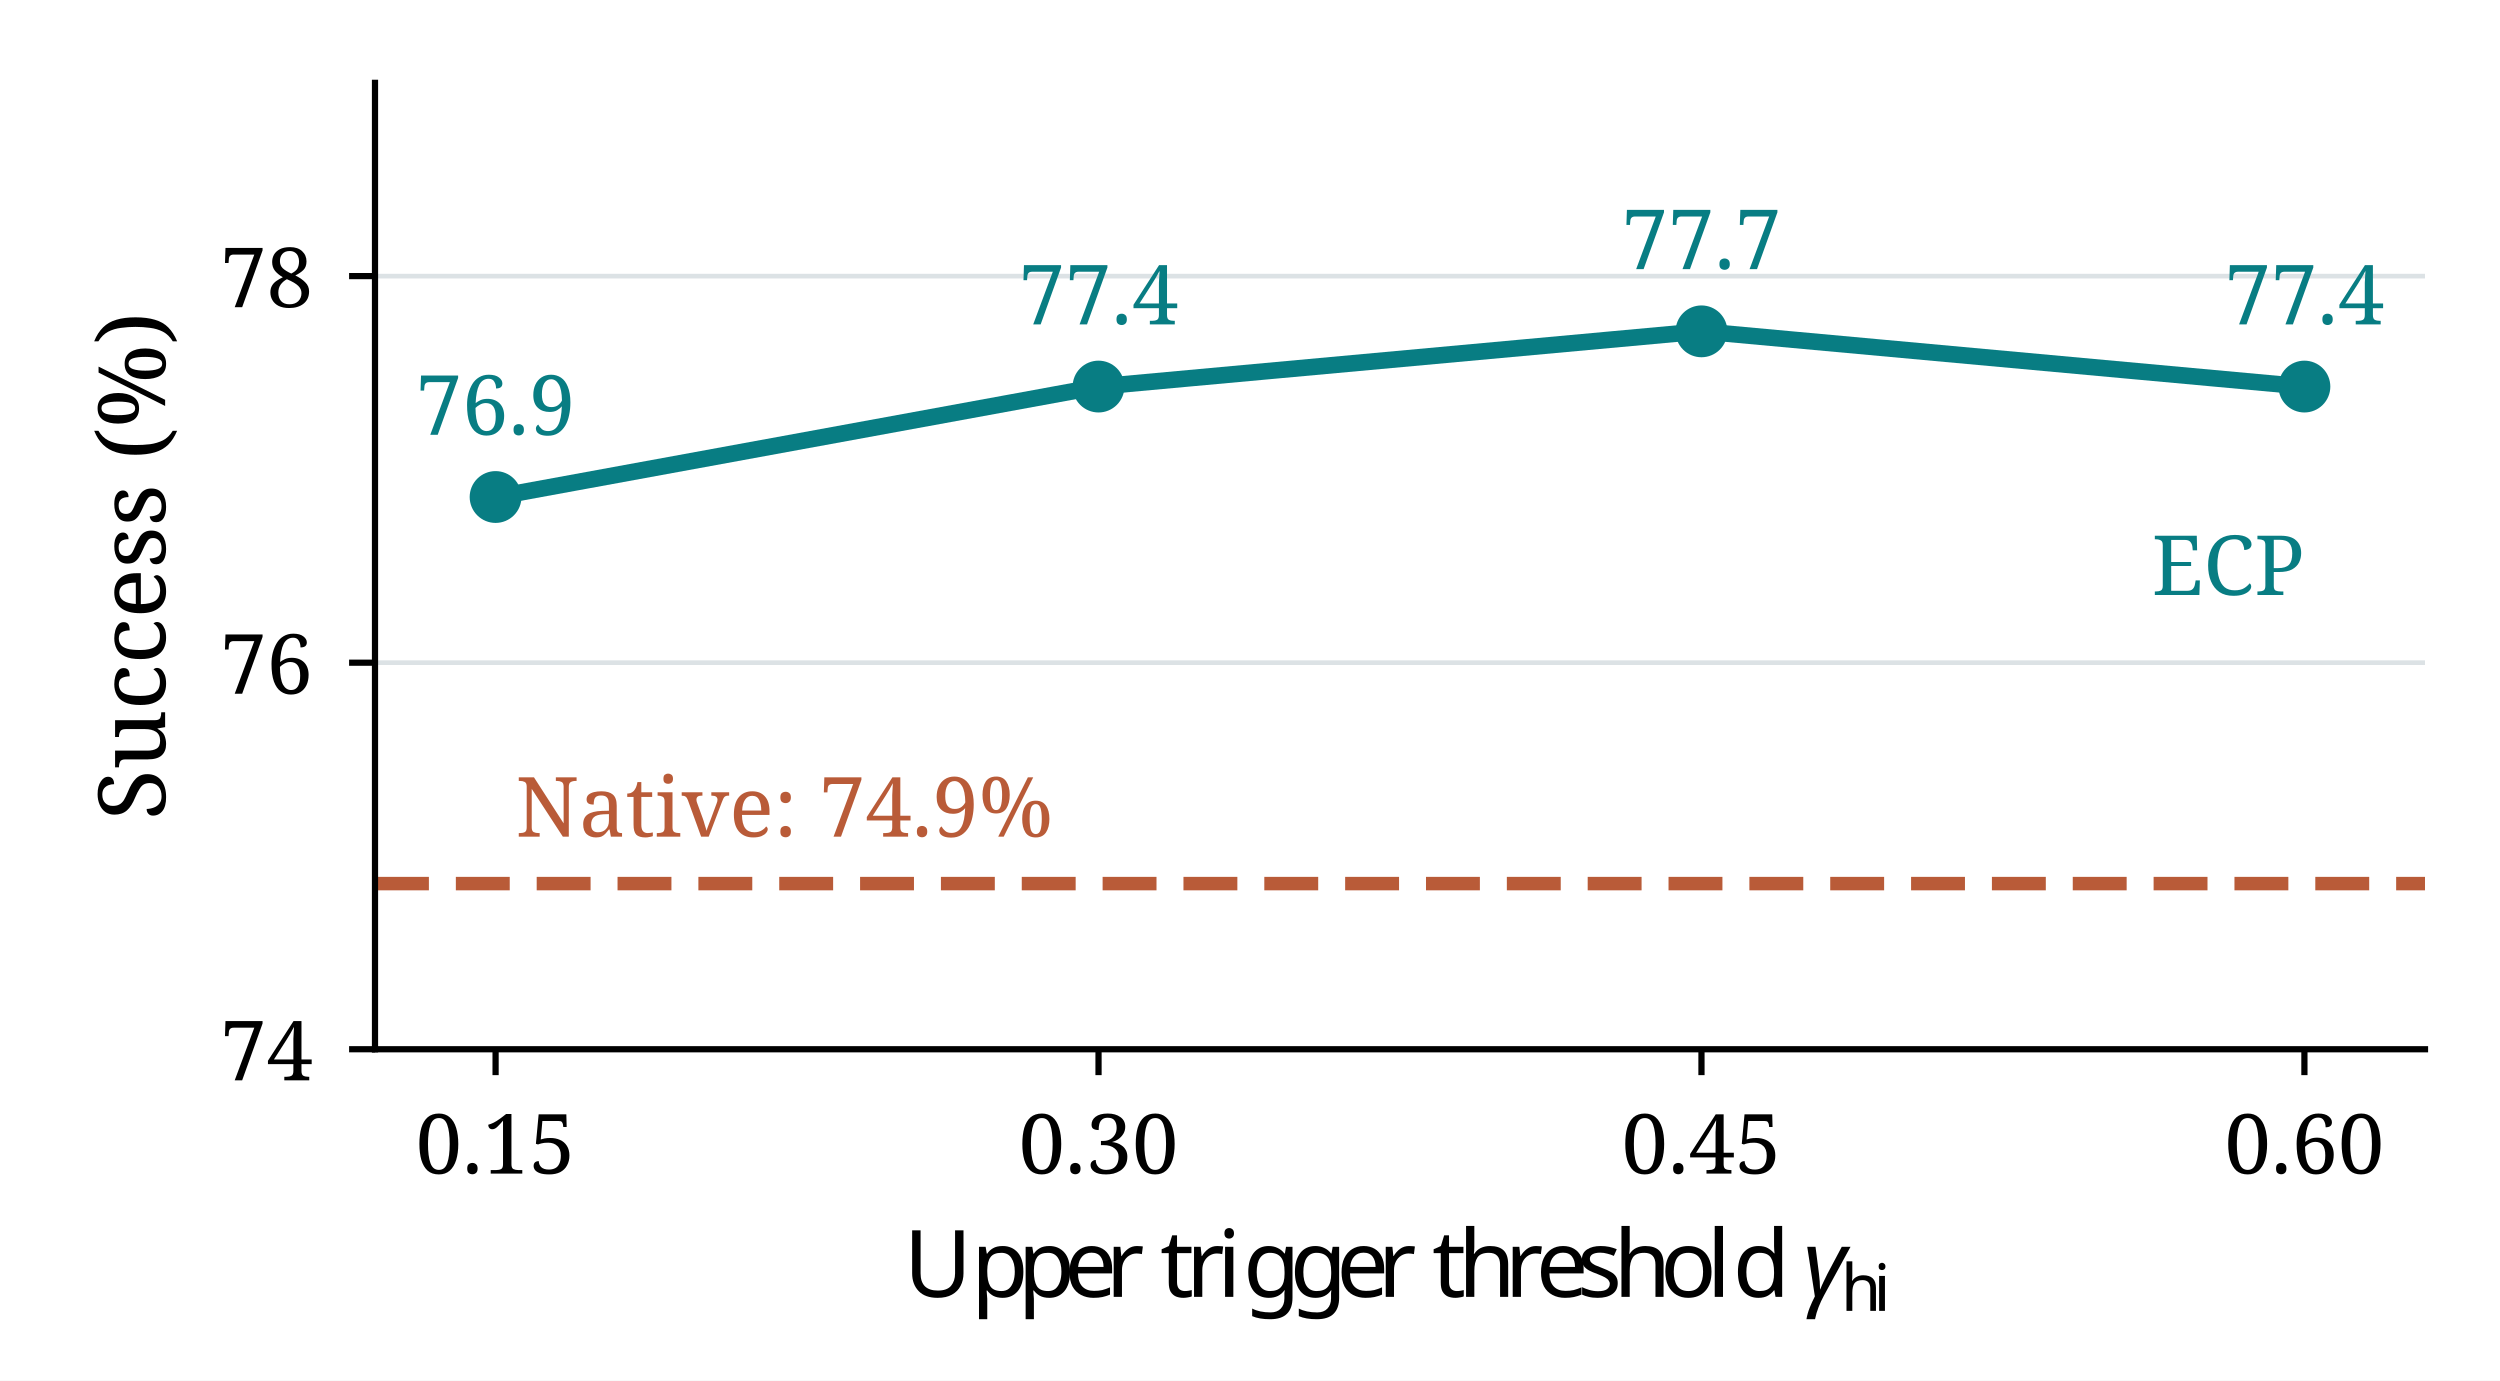
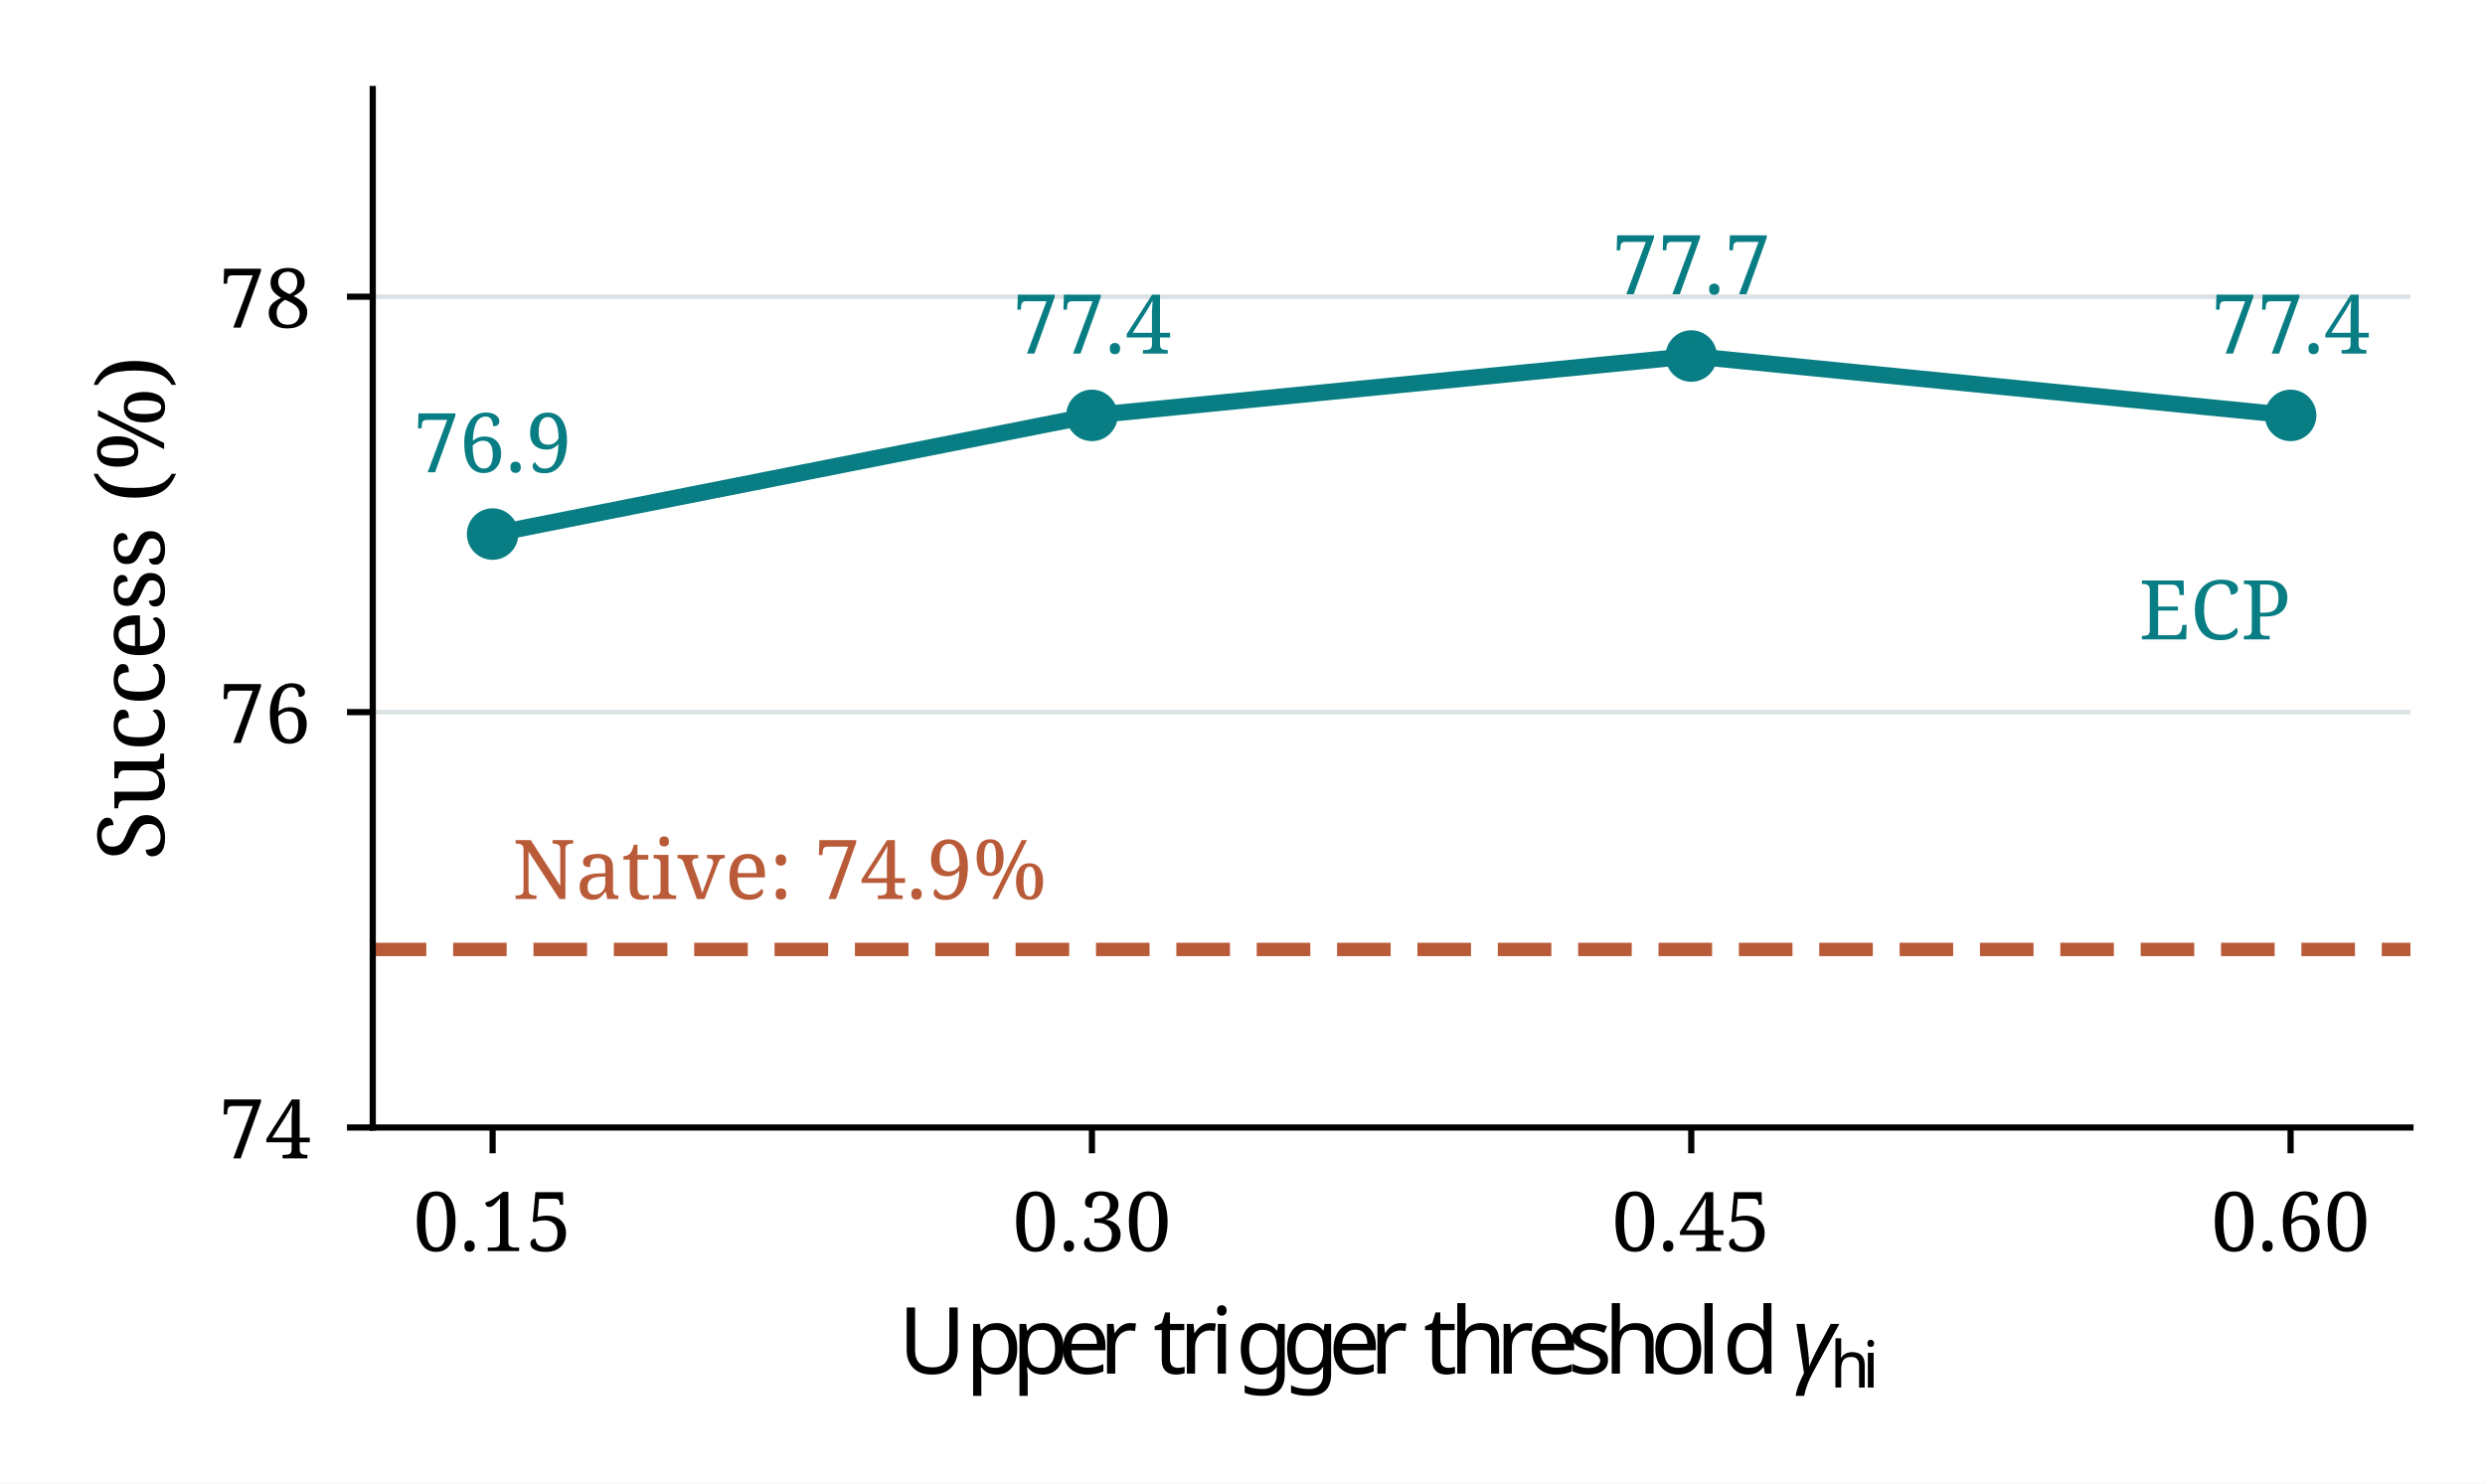
- <svg xmlns="http://www.w3.org/2000/svg" xmlns:xlink="http://www.w3.org/1999/xlink" width="241.2pt" height="133.2pt" viewBox="0 0 241.2 133.2" version="1.1">
+ <svg xmlns="http://www.w3.org/2000/svg" xmlns:xlink="http://www.w3.org/1999/xlink" width="241.2pt" height="144pt" viewBox="0 0 241.2 144" version="1.1">
  <defs>
    <style type="text/css">*{stroke-linejoin: round; stroke-linecap: butt}</style>
  </defs>
  <g id="figure_1">
    <g id="patch_1">
-       <path d="M 0 133.2 L 241.2 133.2 L 241.2 0 L 0 0 z " style="fill: #ffffff" />
+       <path d="M 0 144 L 241.2 144 L 241.2 0 L 0 0 z " style="fill: #ffffff" />
    </g>
    <g id="axes_1">
      <g id="patch_2">
-         <path d="M 36.18 101.232 L 233.964 101.232 L 233.964 7.992 L 36.18 7.992 z " style="fill: #ffffff" />
+         <path d="M 36.18 109.44 L 233.964 109.44 L 233.964 8.64 L 36.18 8.64 z " style="fill: #ffffff" />
      </g>
      <g id="matplotlib.axis_1">
        <g id="xtick_1">
          <g id="line2d_1">
            <defs>
-               <path id="meb368f6091" d="M 0 0 L 0 2.5 " style="stroke: #000000; stroke-width: 0.6" />
+               <path id="m7b5d808251" d="M 0 0 L 0 2.5 " style="stroke: #000000; stroke-width: 0.6" />
            </defs>
            <g>
-               <use xlink:href="#meb368f6091" x="47.814" y="101.232" style="stroke: #000000; stroke-width: 0.6" />
+               <use xlink:href="#m7b5d808251" x="47.814" y="109.44" style="stroke: #000000; stroke-width: 0.6" />
            </g>
          </g>
          <g id="text_1">
-             <text style="font-size: 8px; font-family: 'STIXGeneral', serif; text-anchor: middle" x="47.814" y="113.232" transform="rotate(-0 47.81435 113.232)">0.15</text>
+             <text style="font-size: 8px; font-family: 'STIXGeneral', serif; text-anchor: middle" x="47.814" y="121.44" transform="rotate(-0 47.81435 121.44)">0.15</text>
          </g>
        </g>
        <g id="xtick_2">
          <g id="line2d_2">
            <g>
-               <use xlink:href="#meb368f6091" x="105.986" y="101.232" style="stroke: #000000; stroke-width: 0.6" />
+               <use xlink:href="#m7b5d808251" x="105.986" y="109.44" style="stroke: #000000; stroke-width: 0.6" />
            </g>
          </g>
          <g id="text_2">
-             <text style="font-size: 8px; font-family: 'STIXGeneral', serif; text-anchor: middle" x="105.986" y="113.232" transform="rotate(-0 105.9861 113.232)">0.30</text>
+             <text style="font-size: 8px; font-family: 'STIXGeneral', serif; text-anchor: middle" x="105.986" y="121.44" transform="rotate(-0 105.9861 121.44)">0.30</text>
          </g>
        </g>
        <g id="xtick_3">
          <g id="line2d_3">
            <g>
-               <use xlink:href="#meb368f6091" x="164.158" y="101.232" style="stroke: #000000; stroke-width: 0.6" />
+               <use xlink:href="#m7b5d808251" x="164.158" y="109.44" style="stroke: #000000; stroke-width: 0.6" />
            </g>
          </g>
          <g id="text_3">
-             <text style="font-size: 8px; font-family: 'STIXGeneral', serif; text-anchor: middle" x="164.158" y="113.232" transform="rotate(-0 164.1579 113.232)">0.45</text>
+             <text style="font-size: 8px; font-family: 'STIXGeneral', serif; text-anchor: middle" x="164.158" y="121.44" transform="rotate(-0 164.1579 121.44)">0.45</text>
          </g>
        </g>
        <g id="xtick_4">
          <g id="line2d_4">
            <g>
-               <use xlink:href="#meb368f6091" x="222.33" y="101.232" style="stroke: #000000; stroke-width: 0.6" />
+               <use xlink:href="#m7b5d808251" x="222.33" y="109.44" style="stroke: #000000; stroke-width: 0.6" />
            </g>
          </g>
          <g id="text_4">
-             <text style="font-size: 8px; font-family: 'STIXGeneral', serif; text-anchor: middle" x="222.33" y="113.232" transform="rotate(-0 222.3296 113.232)">0.60</text>
+             <text style="font-size: 8px; font-family: 'STIXGeneral', serif; text-anchor: middle" x="222.33" y="121.44" transform="rotate(-0 222.3296 121.44)">0.60</text>
          </g>
        </g>
        <g id="text_5">
-           <g transform="translate(87.192 125.982)">
+           <g transform="translate(87.192 134.19)">
            <text>
              <tspan x="0" y="-0.859" style="font-size: 9px; font-family: 'STIXGeneral'">U</tspan>
              <tspan x="6.498" y="-0.859" style="font-size: 9px; font-family: 'STIXGeneral'">p</tspan>
              <tspan x="10.998" y="-0.859" style="font-size: 9px; font-family: 'STIXGeneral'">p</tspan>
              <tspan x="15.498" y="-0.859" style="font-size: 9px; font-family: 'STIXGeneral'">e</tspan>
              <tspan x="19.494" y="-0.859" style="font-size: 9px; font-family: 'STIXGeneral'">r</tspan>
              <tspan x="22.491" y="-0.859" style="font-size: 9px; font-family: 'STIXGeneral'"> </tspan>
              <tspan x="24.741" y="-0.859" style="font-size: 9px; font-family: 'STIXGeneral'">t</tspan>
              <tspan x="27.243" y="-0.859" style="font-size: 9px; font-family: 'STIXGeneral'">r</tspan>
              <tspan x="30.24" y="-0.859" style="font-size: 9px; font-family: 'STIXGeneral'">i</tspan>
              <tspan x="32.742" y="-0.859" style="font-size: 9px; font-family: 'STIXGeneral'">g</tspan>
              <tspan x="37.242" y="-0.859" style="font-size: 9px; font-family: 'STIXGeneral'">g</tspan>
              <tspan x="41.742" y="-0.859" style="font-size: 9px; font-family: 'STIXGeneral'">e</tspan>
              <tspan x="45.738" y="-0.859" style="font-size: 9px; font-family: 'STIXGeneral'">r</tspan>
              <tspan x="48.735" y="-0.859" style="font-size: 9px; font-family: 'STIXGeneral'"> </tspan>
              <tspan x="50.985" y="-0.859" style="font-size: 9px; font-family: 'STIXGeneral'">t</tspan>
              <tspan x="53.487" y="-0.859" style="font-size: 9px; font-family: 'STIXGeneral'">h</tspan>
              <tspan x="57.987" y="-0.859" style="font-size: 9px; font-family: 'STIXGeneral'">r</tspan>
              <tspan x="60.984" y="-0.859" style="font-size: 9px; font-family: 'STIXGeneral'">e</tspan>
              <tspan x="64.98" y="-0.859" style="font-size: 9px; font-family: 'STIXGeneral'">s</tspan>
              <tspan x="68.481" y="-0.859" style="font-size: 9px; font-family: 'STIXGeneral'">h</tspan>
              <tspan x="72.982" y="-0.859" style="font-size: 9px; font-family: 'STIXGeneral'">o</tspan>
              <tspan x="77.482" y="-0.859" style="font-size: 9px; font-family: 'STIXGeneral'">l</tspan>
              <tspan x="79.984" y="-0.859" style="font-size: 9px; font-family: 'STIXGeneral'">d</tspan>
              <tspan x="84.484" y="-0.859" style="font-size: 9px; font-family: 'STIXGeneral'"> </tspan>
              <tspan x="86.734" y="-0.859" style="font-style: italic; font-size: 9px; font-family: 'STIXGeneral'">γ</tspan>
              <tspan x="90.424" y="0.491" style="font-size: 6.3px; font-family: 'STIXGeneral'">h</tspan>
              <tspan x="93.574" y="0.491" style="font-size: 6.3px; font-family: 'STIXGeneral'">i</tspan>
            </text>
          </g>
        </g>
      </g>
      <g id="matplotlib.axis_2">
        <g id="ytick_1">
          <g id="line2d_5">
-             <path d="M 36.18 101.232 L 233.964 101.232 " clip-path="url(#p13399871d6)" style="fill: none; stroke: #dce2e5; stroke-width: 0.45; stroke-linecap: square" />
+             <path d="M 36.18 109.44 L 233.964 109.44 " clip-path="url(#pab50dd7b92)" style="fill: none; stroke: #dce2e5; stroke-width: 0.45; stroke-linecap: square" />
          </g>
          <g id="line2d_6">
            <defs>
-               <path id="m4127e4781d" d="M 0 0 L -2.5 0 " style="stroke: #000000; stroke-width: 0.6" />
+               <path id="me70d24eab9" d="M 0 0 L -2.5 0 " style="stroke: #000000; stroke-width: 0.6" />
            </defs>
            <g>
-               <use xlink:href="#m4127e4781d" x="36.18" y="101.232" style="stroke: #000000; stroke-width: 0.6" />
+               <use xlink:href="#me70d24eab9" x="36.18" y="109.44" style="stroke: #000000; stroke-width: 0.6" />
            </g>
          </g>
          <g id="text_6">
-             <text style="font-size: 8px; font-family: 'STIXGeneral', serif; text-anchor: end" x="30.18" y="104.232" transform="rotate(-0 30.18 104.232)">74</text>
+             <text style="font-size: 8px; font-family: 'STIXGeneral', serif; text-anchor: end" x="30.18" y="112.44" transform="rotate(-0 30.18 112.44)">74</text>
          </g>
        </g>
        <g id="ytick_2">
          <g id="line2d_7">
-             <path d="M 36.18 63.936 L 233.964 63.936 " clip-path="url(#p13399871d6)" style="fill: none; stroke: #dce2e5; stroke-width: 0.45; stroke-linecap: square" />
+             <path d="M 36.18 69.12 L 233.964 69.12 " clip-path="url(#pab50dd7b92)" style="fill: none; stroke: #dce2e5; stroke-width: 0.45; stroke-linecap: square" />
          </g>
          <g id="line2d_8">
            <g>
-               <use xlink:href="#m4127e4781d" x="36.18" y="63.936" style="stroke: #000000; stroke-width: 0.6" />
+               <use xlink:href="#me70d24eab9" x="36.18" y="69.12" style="stroke: #000000; stroke-width: 0.6" />
            </g>
          </g>
          <g id="text_7">
-             <text style="font-size: 8px; font-family: 'STIXGeneral', serif; text-anchor: end" x="30.18" y="66.936" transform="rotate(-0 30.18 66.936)">76</text>
+             <text style="font-size: 8px; font-family: 'STIXGeneral', serif; text-anchor: end" x="30.18" y="72.12" transform="rotate(-0 30.18 72.12)">76</text>
          </g>
        </g>
        <g id="ytick_3">
          <g id="line2d_9">
-             <path d="M 36.18 26.64 L 233.964 26.64 " clip-path="url(#p13399871d6)" style="fill: none; stroke: #dce2e5; stroke-width: 0.45; stroke-linecap: square" />
+             <path d="M 36.18 28.8 L 233.964 28.8 " clip-path="url(#pab50dd7b92)" style="fill: none; stroke: #dce2e5; stroke-width: 0.45; stroke-linecap: square" />
          </g>
          <g id="line2d_10">
            <g>
-               <use xlink:href="#m4127e4781d" x="36.18" y="26.64" style="stroke: #000000; stroke-width: 0.6" />
+               <use xlink:href="#me70d24eab9" x="36.18" y="28.8" style="stroke: #000000; stroke-width: 0.6" />
            </g>
          </g>
          <g id="text_8">
-             <text style="font-size: 8px; font-family: 'STIXGeneral', serif; text-anchor: end" x="30.18" y="29.64" transform="rotate(-0 30.18 29.64)">78</text>
+             <text style="font-size: 8px; font-family: 'STIXGeneral', serif; text-anchor: end" x="30.18" y="31.8" transform="rotate(-0 30.18 31.8)">78</text>
          </g>
        </g>
        <g id="text_9">
-           <text style="font-size: 9px; font-family: 'STIXGeneral', serif; text-anchor: middle" x="15.93" y="54.612" transform="rotate(-90 15.93 54.612)">Success (%)</text>
+           <text style="font-size: 9px; font-family: 'STIXGeneral', serif; text-anchor: middle" x="15.93" y="59.04" transform="rotate(-90 15.93 59.04)">Success (%)</text>
        </g>
      </g>
      <g id="line2d_11">
-         <path d="M 36.18 85.248 L 233.964 85.248 " clip-path="url(#p13399871d6)" style="fill: none; stroke-dasharray: 5.2,2.6; stroke-dashoffset: 0; stroke: #b95b38; stroke-width: 1.3" />
+         <path d="M 36.18 92.16 L 233.964 92.16 " clip-path="url(#pab50dd7b92)" style="fill: none; stroke-dasharray: 5.2,2.6; stroke-dashoffset: 0; stroke: #b95b38; stroke-width: 1.3" />
      </g>
      <g id="patch_3">
-         <path d="M 36.18 101.232 L 36.18 7.992 " style="fill: none; stroke: #000000; stroke-width: 0.6; stroke-linejoin: miter; stroke-linecap: square" />
+         <path d="M 36.18 109.44 L 36.18 8.64 " style="fill: none; stroke: #000000; stroke-width: 0.6; stroke-linejoin: miter; stroke-linecap: square" />
      </g>
      <g id="patch_4">
-         <path d="M 36.18 101.232 L 233.964 101.232 " style="fill: none; stroke: #000000; stroke-width: 0.6; stroke-linejoin: miter; stroke-linecap: square" />
+         <path d="M 36.18 109.44 L 233.964 109.44 " style="fill: none; stroke: #000000; stroke-width: 0.6; stroke-linejoin: miter; stroke-linecap: square" />
      </g>
      <g id="line2d_12">
-         <path d="M 47.814 47.952 L 105.986 37.296 L 164.158 31.968 L 222.33 37.296 " clip-path="url(#p13399871d6)" style="fill: none; stroke: #087d83; stroke-width: 1.6; stroke-linecap: square" />
+         <path d="M 47.814 51.84 L 105.986 40.32 L 164.158 34.56 L 222.33 40.32 " clip-path="url(#pab50dd7b92)" style="fill: none; stroke: #087d83; stroke-width: 1.6; stroke-linecap: square" />
        <defs>
-           <path id="mf684d9f0f5" d="M 0 2 C 0.53 2 1.039 1.789 1.414 1.414 C 1.789 1.039 2 0.53 2 0 C 2 -0.53 1.789 -1.039 1.414 -1.414 C 1.039 -1.789 0.53 -2 0 -2 C -0.53 -2 -1.039 -1.789 -1.414 -1.414 C -1.789 -1.039 -2 -0.53 -2 0 C -2 0.53 -1.789 1.039 -1.414 1.414 C -1.039 1.789 -0.53 2 0 2 z " style="stroke: #087d83" />
+           <path id="m673b54b473" d="M 0 2 C 0.53 2 1.039 1.789 1.414 1.414 C 1.789 1.039 2 0.53 2 0 C 2 -0.53 1.789 -1.039 1.414 -1.414 C 1.039 -1.789 0.53 -2 0 -2 C -0.53 -2 -1.039 -1.789 -1.414 -1.414 C -1.789 -1.039 -2 -0.53 -2 0 C -2 0.53 -1.789 1.039 -1.414 1.414 C -1.039 1.789 -0.53 2 0 2 z " style="stroke: #087d83" />
        </defs>
-         <g clip-path="url(#p13399871d6)">
-           <use xlink:href="#mf684d9f0f5" x="47.814" y="47.952" style="fill: #087d83; stroke: #087d83" />
-           <use xlink:href="#mf684d9f0f5" x="105.986" y="37.296" style="fill: #087d83; stroke: #087d83" />
-           <use xlink:href="#mf684d9f0f5" x="164.158" y="31.968" style="fill: #087d83; stroke: #087d83" />
-           <use xlink:href="#mf684d9f0f5" x="222.33" y="37.296" style="fill: #087d83; stroke: #087d83" />
+         <g clip-path="url(#pab50dd7b92)">
+           <use xlink:href="#m673b54b473" x="47.814" y="51.84" style="fill: #087d83; stroke: #087d83" />
+           <use xlink:href="#m673b54b473" x="105.986" y="40.32" style="fill: #087d83; stroke: #087d83" />
+           <use xlink:href="#m673b54b473" x="164.158" y="34.56" style="fill: #087d83; stroke: #087d83" />
+           <use xlink:href="#m673b54b473" x="222.33" y="40.32" style="fill: #087d83; stroke: #087d83" />
        </g>
      </g>
      <g id="text_10">
-         <text style="font-size: 8px; font-family: 'STIXGeneral', serif; text-anchor: middle; fill: #087d83" x="47.814" y="41.952" transform="rotate(-0 47.81435 41.952)">76.9</text>
+         <text style="font-size: 8px; font-family: 'STIXGeneral', serif; text-anchor: middle; fill: #087d83" x="47.814" y="45.84" transform="rotate(-0 47.81435 45.84)">76.9</text>
      </g>
      <g id="text_11">
-         <text style="font-size: 8px; font-family: 'STIXGeneral', serif; text-anchor: middle; fill: #087d83" x="105.986" y="31.296" transform="rotate(-0 105.9861 31.296)">77.4</text>
+         <text style="font-size: 8px; font-family: 'STIXGeneral', serif; text-anchor: middle; fill: #087d83" x="105.986" y="34.32" transform="rotate(-0 105.9861 34.32)">77.4</text>
      </g>
      <g id="text_12">
-         <text style="font-size: 8px; font-family: 'STIXGeneral', serif; text-anchor: middle; fill: #087d83" x="164.158" y="25.968" transform="rotate(-0 164.1579 25.968)">77.7</text>
+         <text style="font-size: 8px; font-family: 'STIXGeneral', serif; text-anchor: middle; fill: #087d83" x="164.158" y="28.56" transform="rotate(-0 164.1579 28.56)">77.7</text>
      </g>
      <g id="text_13">
-         <text style="font-size: 8px; font-family: 'STIXGeneral', serif; text-anchor: middle; fill: #087d83" x="222.33" y="31.296" transform="rotate(-0 222.3296 31.296)">77.4</text>
+         <text style="font-size: 8px; font-family: 'STIXGeneral', serif; text-anchor: middle; fill: #087d83" x="222.33" y="34.32" transform="rotate(-0 222.3296 34.32)">77.4</text>
      </g>
      <g id="text_14">
-         <text style="font-size: 8px; font-family: 'STIXGeneral', serif; text-anchor: start; fill: #b95b38" x="49.753" y="80.719" transform="rotate(-0 49.75341 80.7192)">Native: 74.9%</text>
+         <text style="font-size: 8px; font-family: 'STIXGeneral', serif; text-anchor: start; fill: #b95b38" x="49.753" y="87.264" transform="rotate(-0 49.75341 87.264)">Native: 74.9%</text>
      </g>
      <g id="text_15">
-         <text style="font-size: 8px; font-family: 'STIXGeneral', serif; text-anchor: end; fill: #087d83" x="222.33" y="57.409" transform="rotate(-0 222.3296 57.4092)">ECP</text>
+         <text style="font-size: 8px; font-family: 'STIXGeneral', serif; text-anchor: end; fill: #087d83" x="222.33" y="62.064" transform="rotate(-0 222.3296 62.064)">ECP</text>
      </g>
    </g>
  </g>
  <defs>
-     <clipPath id="p13399871d6">
-       <rect x="36.18" y="7.992" width="197.784" height="93.24" />
+     <clipPath id="pab50dd7b92">
+       <rect x="36.18" y="8.64" width="197.784" height="100.8" />
    </clipPath>
  </defs>
</svg>
